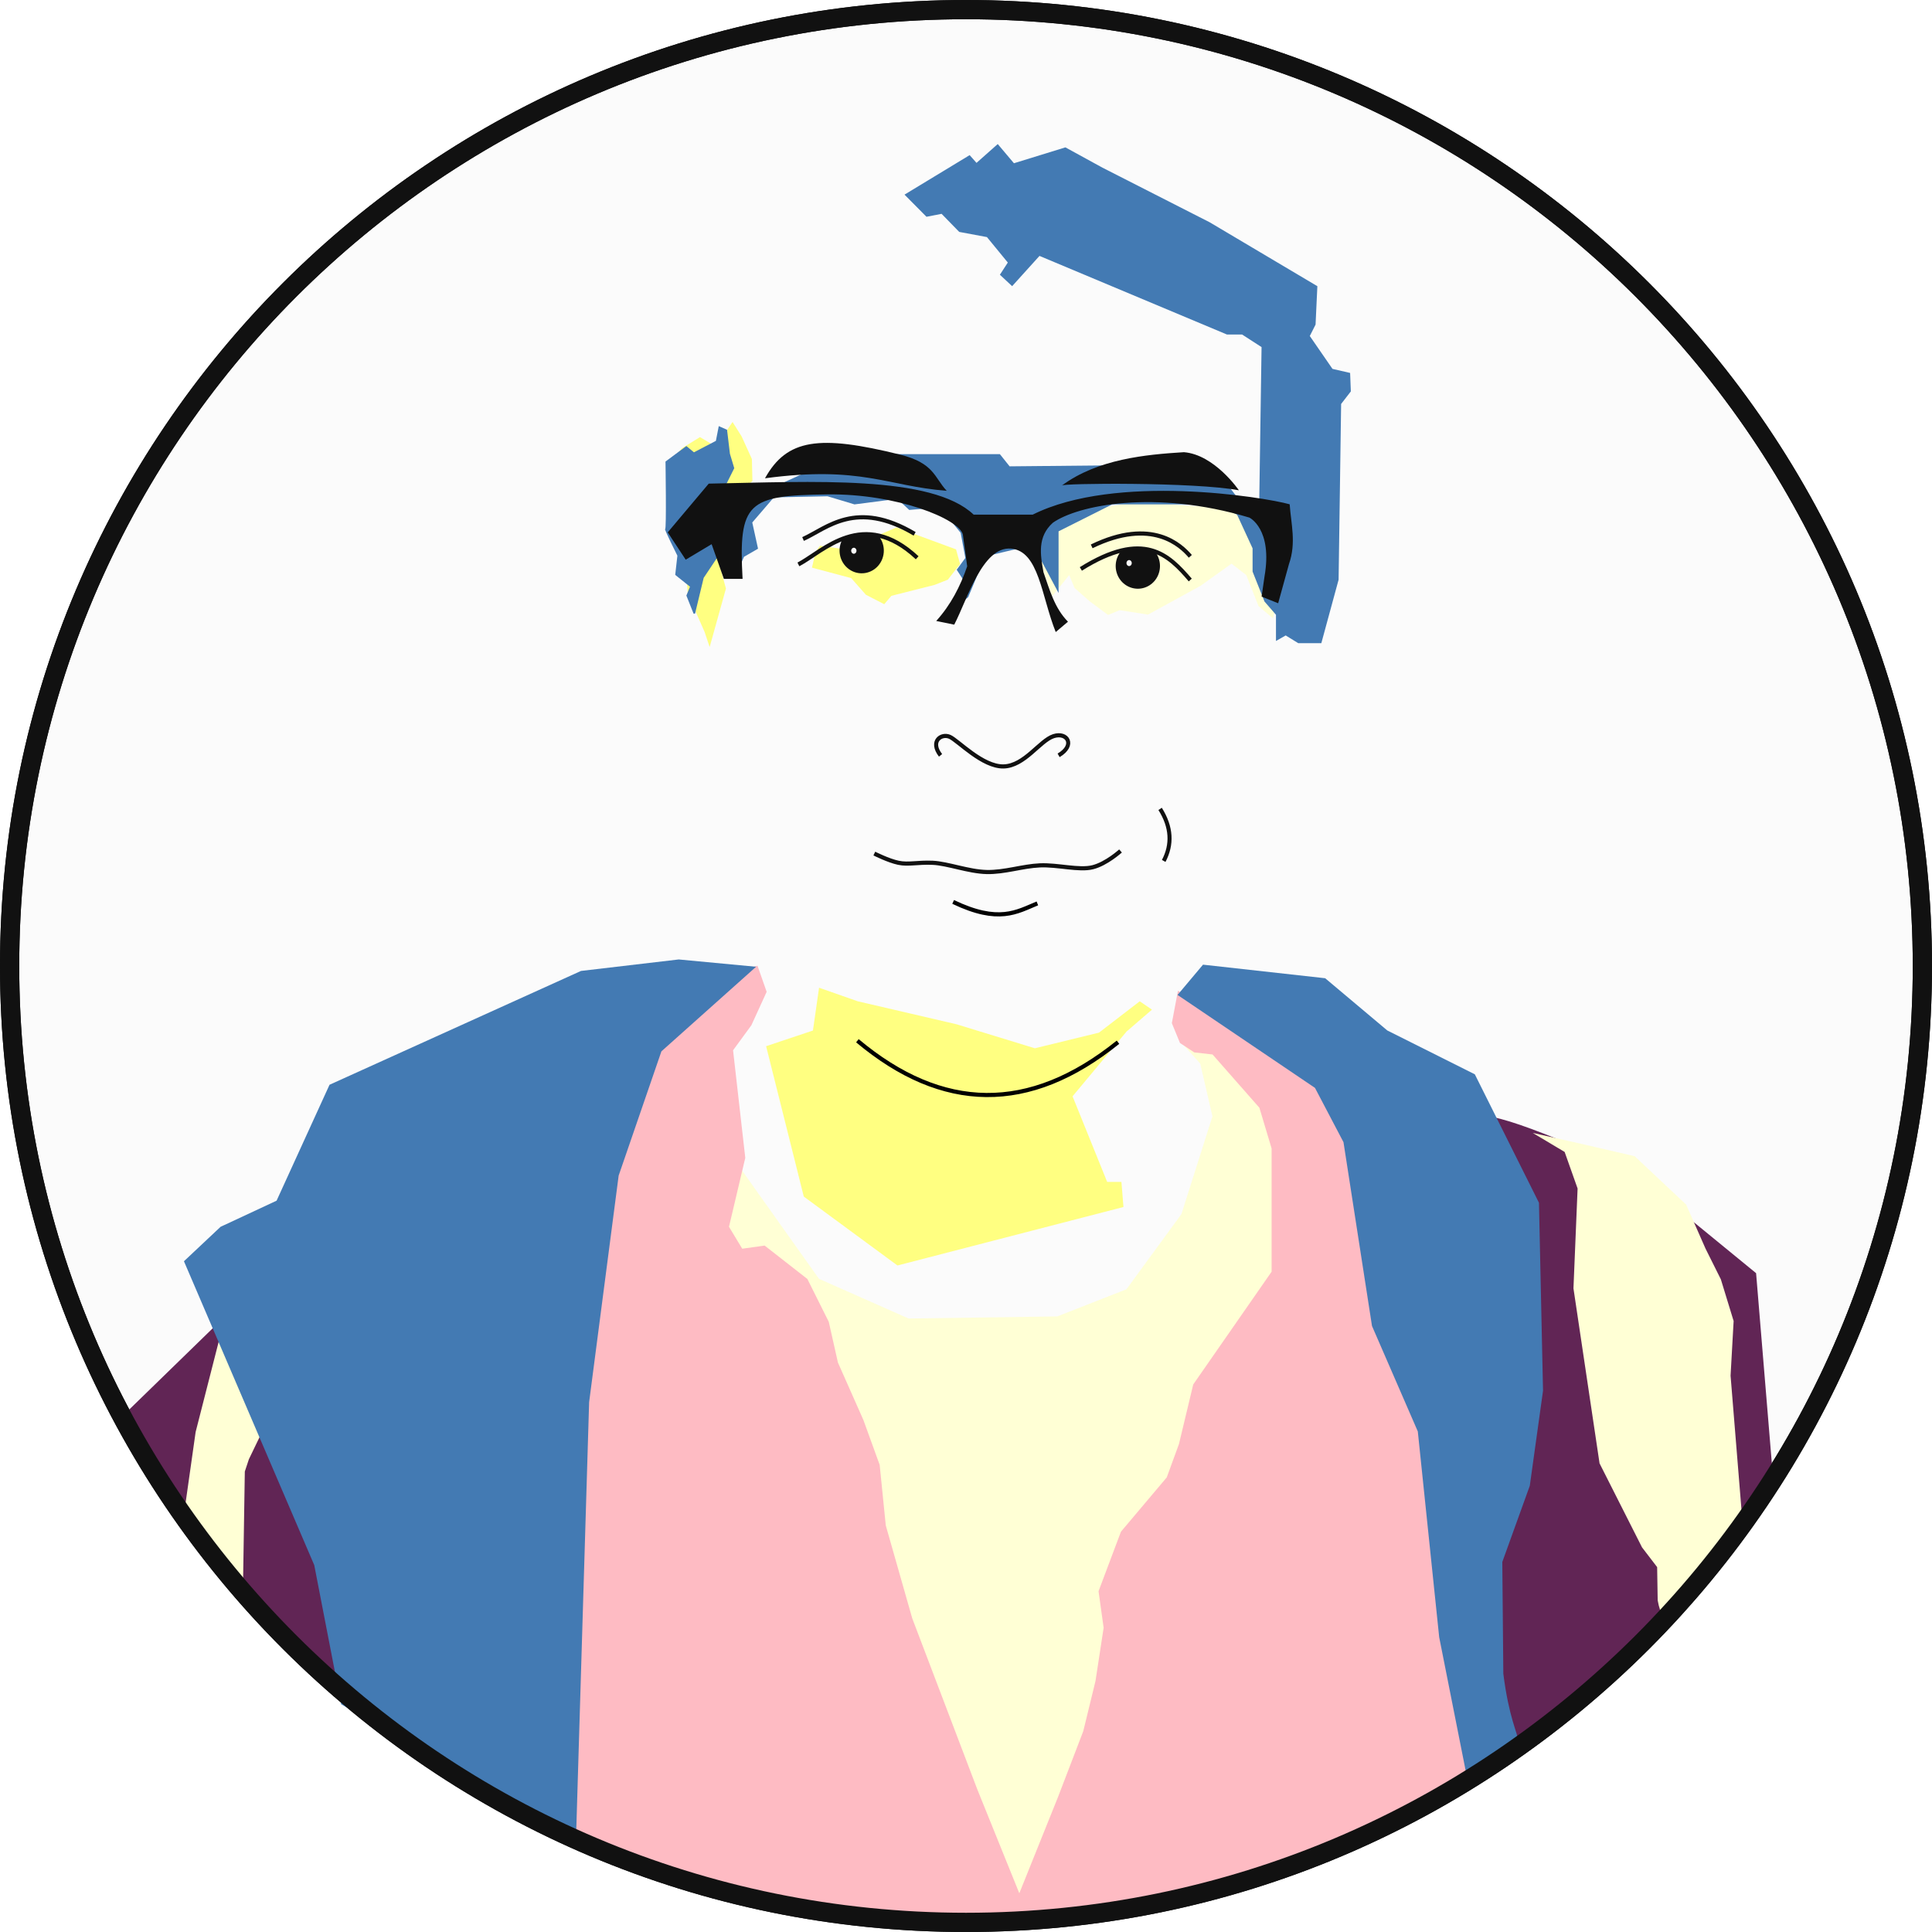
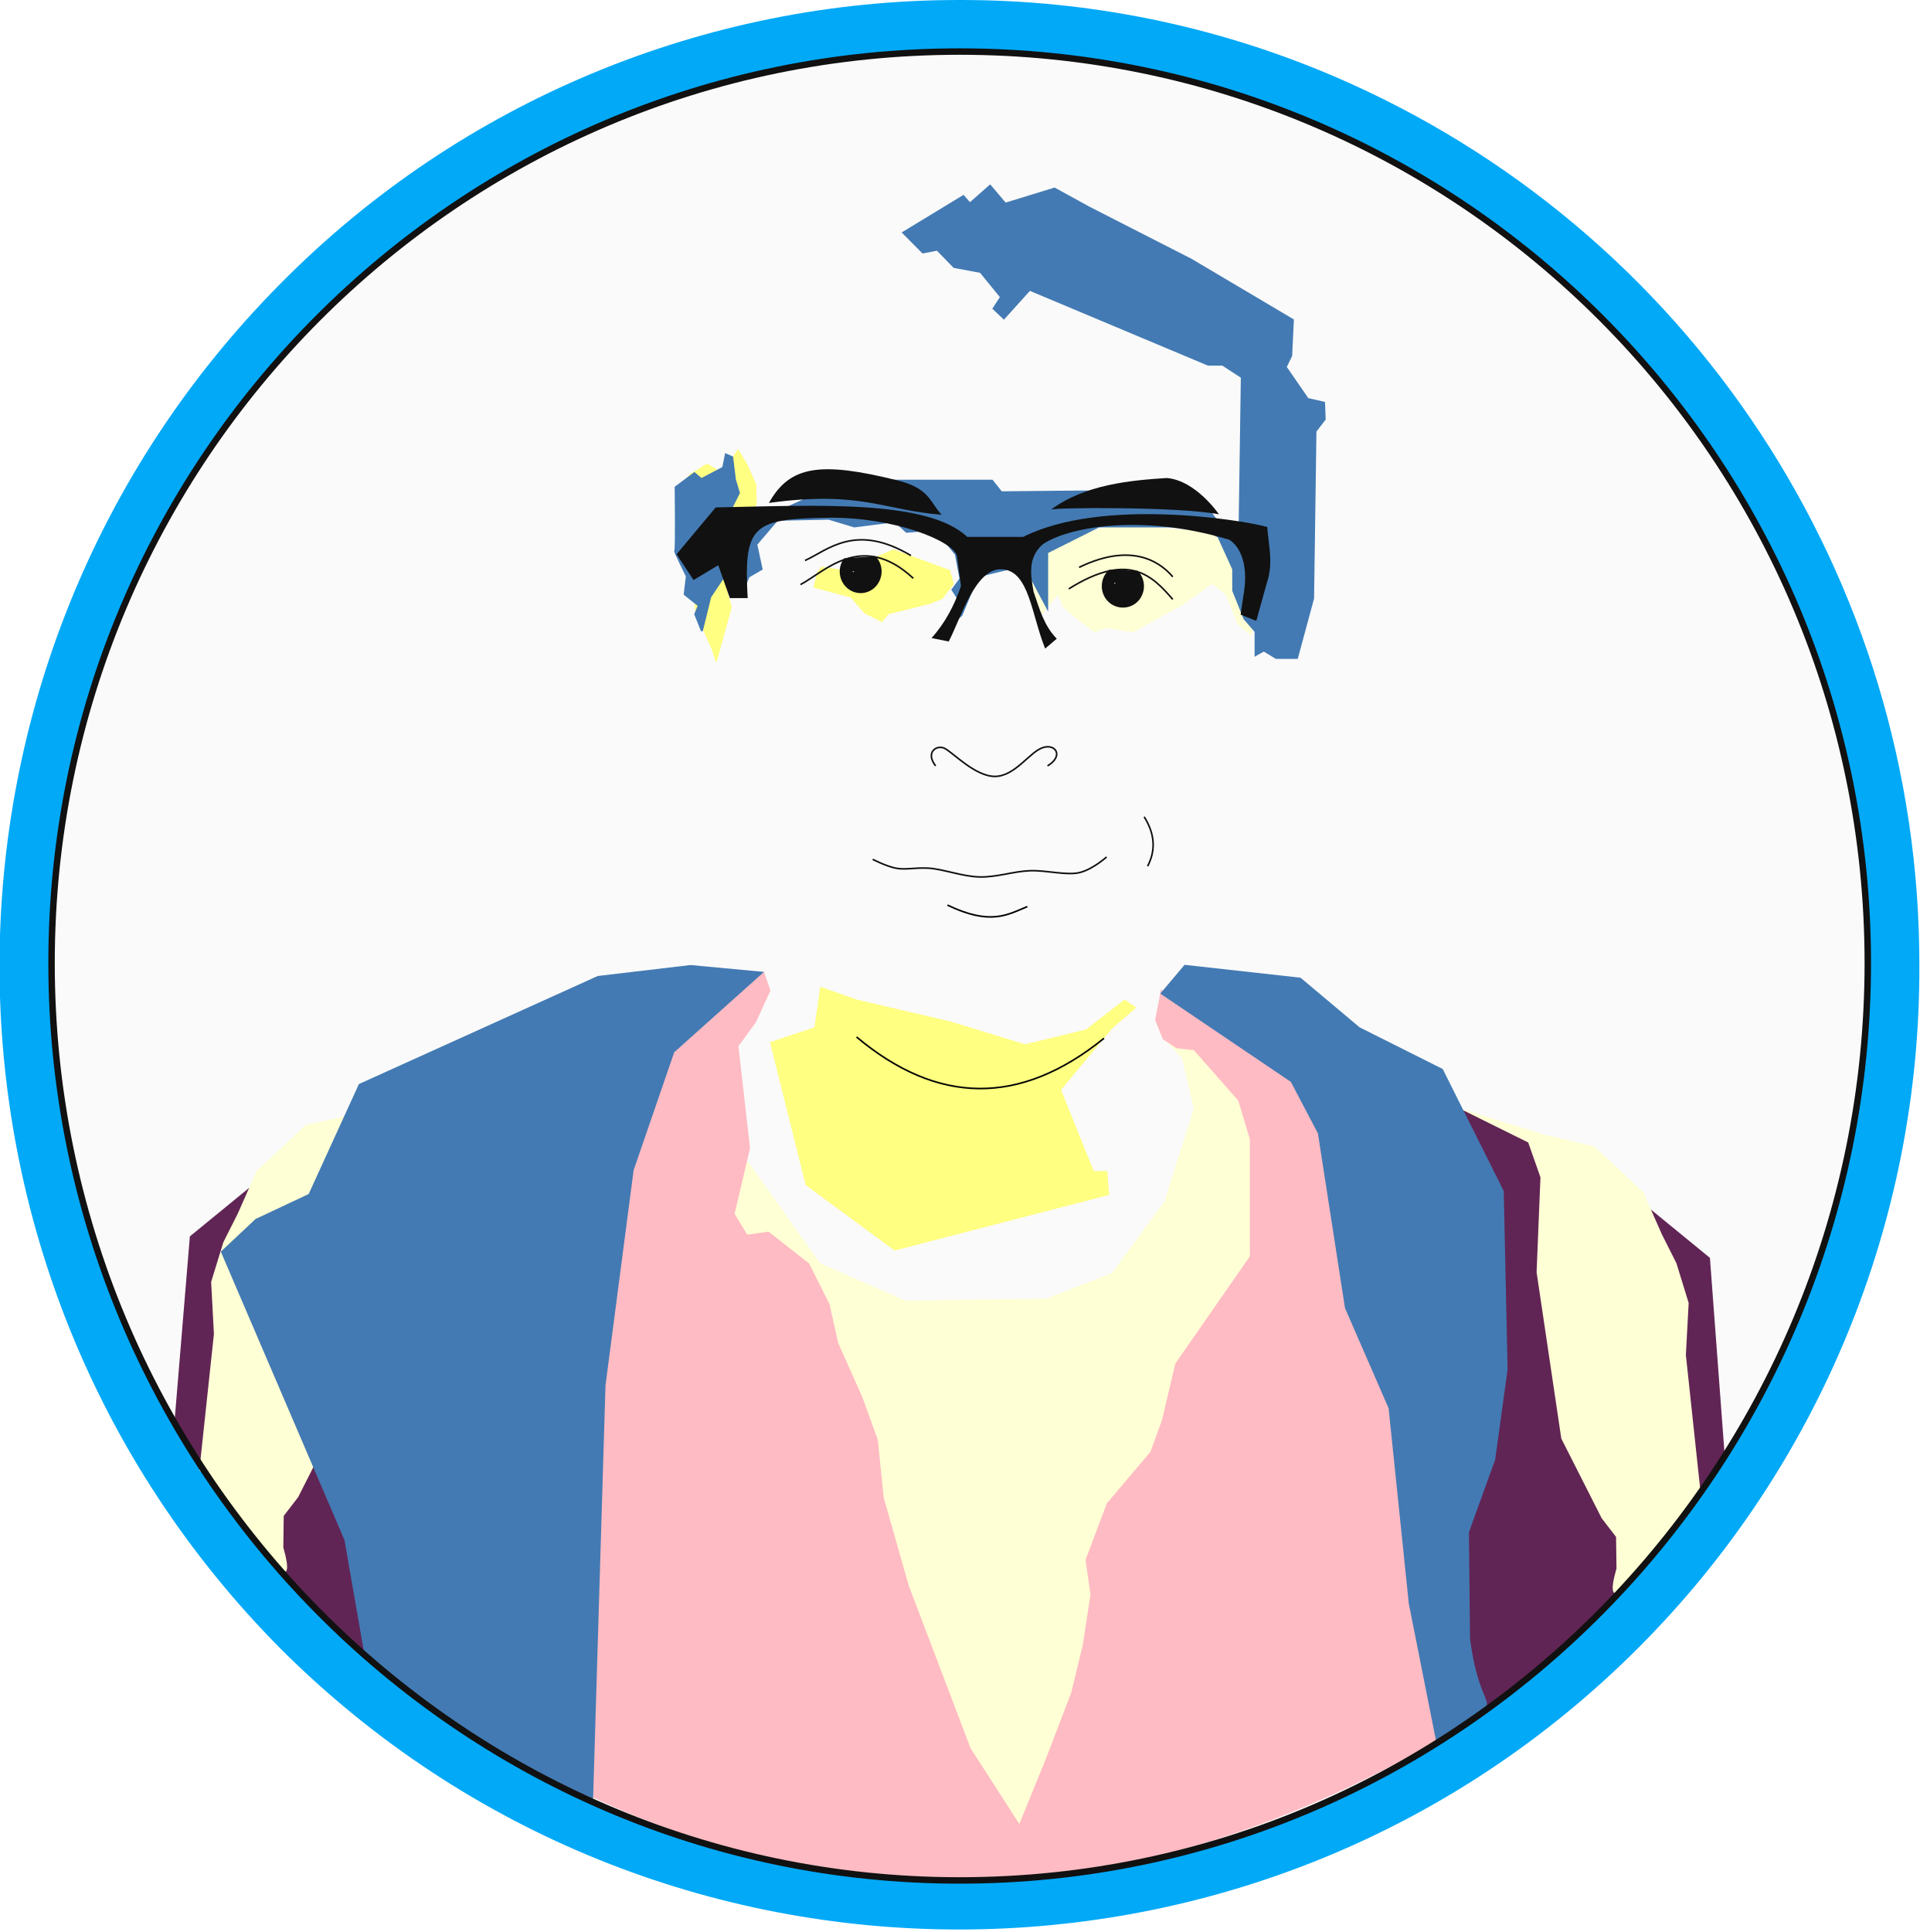
- <svg xmlns="http://www.w3.org/2000/svg" id="svg8" version="1.1" viewBox="0 0 301.334 301.334" height="301.334mm" width="301.334mm">
-   <defs id="defs2" />
-   <circle style="opacity:1;vector-effect:none;fill:#fafafa;fill-opacity:1;stroke:#fafafa;stroke-width:0.76;stroke-linecap:round;stroke-linejoin:round;stroke-miterlimit:4;stroke-dasharray:none;stroke-dashoffset:138.52;stroke-opacity:1;paint-order:stroke fill markers" id="path4525-1" cx="150.667" cy="150.667" r="150.168" />
-   <g transform="translate(45.66703,2.167022)" style="display:inline" id="layer2" />
-   <g transform="translate(45.66703,2.167022)" style="display:inline" id="layer1" />
-   <g transform="translate(45.66703,2.167022)" style="display:inline" id="layer3" />
-   <g transform="translate(45.66703,2.167022)" style="display:inline" id="layer4" />
-   <g transform="translate(45.66703,2.167022)" style="display:inline" id="layer5" />
-   <g transform="translate(45.66703,2.167022)" style="display:inline" id="layer6" />
-   <g transform="translate(45.66703,2.167022)" id="layer7" />
-   <g id="g4609" transform="translate(-27.54869,-7.97562)">
-     <circle r="149.167" cy="158.643" cx="178.216" id="path4525" style="opacity:1;vector-effect:none;fill:#fbfbfb;fill-opacity:1;stroke:#111111;stroke-width:3;stroke-linecap:butt;stroke-linejoin:round;stroke-miterlimit:4;stroke-dasharray:none;stroke-dashoffset:138.52;stroke-opacity:1;paint-order:fill markers stroke" />
-     <g transform="matrix(0.8401824,0,0,0.8617974,96.37827,47.92372)" id="g4917">
-       <path style="display:inline;fill:#612555;fill-opacity:1;stroke:none;stroke-width:0.265px;stroke-linecap:butt;stroke-linejoin:miter;stroke-opacity:1" d="m 203.712,187.198 c 0,0 -7.181,47.814 -8.126,47.814 -0.945,0 -2.079,24.19 -2.079,24.19 l -0.248,13.418 c 26.533,-14.935 42.702,-30.761 54.092,-49.993 l -3.276,-38.561 -23.542,-18.791 c -40.388,-17.025 -34.584,-12.849 -16.82,21.923 z m -237.936,-0.945 -24.672,23.407 c 7.293,12.435 6.145,22.03 39.199,48.079 l 8.34,-0.804 -0.567,-8.316 2.457,-14.741 -19.655,-24.757 z" id="path4524" />
-       <path style="display:inline;fill:#ffffd5;fill-opacity:1;stroke:none;stroke-width:0.265px;stroke-linecap:butt;stroke-linejoin:miter;stroke-opacity:1" d="m 128.721,44.497 -12.294,2.138 -7.149,3.608 4.143,11.292 3.14,-3.809 1.002,2.339 2.807,2.406 3.408,2.472 2.138,-0.869 5.278,0.802 9.755,-5.212 5.746,-4.009 2.739,2.071 2.272,5.613 2.673,2.205 1.136,-4.21 0.802,-9.221 -5.212,-6.147 z m 8.887,98.088 3.274,3.541 2.272,9.555 -5.759,17.693 -10.206,13.607 -12.851,4.914 -27.593,0.378 -16.631,-7.181 -16.253,-22.3 -6.048,6.425 14.29,62.836 -2.673,40.892 7.592,25.567 c 27.031,3.964 53.261,3.835 71.762,-3.071 l 22.476,-122.99 -7.082,-17.64 -10.624,-11.626 z m 65.014,16.103 5.913,3.441 2.405,6.615 -0.768,18.074 4.844,31.671 7.884,15.201 2.807,3.574 0.1,6.014 c 1.891,10.495 9.81,-4.98 15.836,-13.063 l -2.305,-27.596 0.568,-9.889 -2.372,-7.55 -2.84,-5.546 -3.608,-7.985 -9.555,-8.753 -9.922,-2.239 z m -243.844,37.389 -4.383,16.733 -2.44,16.781 c 4.7,-2.087 3.272,8.187 11.193,13.52 l 0.378,-23.151 0.756,-2.221 3.449,-6.969 -1.063,-11.009 z" id="path4550" />
-       <path style="display:inline;fill:#febbc3;fill-opacity:1;stroke:none;stroke-width:0.265px;stroke-linecap:butt;stroke-linejoin:miter;stroke-opacity:1" d="m 193.259,272.621 -0.945,-11.906 -1.701,-21.545 -6.426,-40.065 -13.04,-37.609 -6.237,-9.071 -15.875,-14.174 -9.26,-3.591 -3.024,-1.701 -1.134,5.859 1.512,3.591 2.646,1.701 3.402,0.378 8.693,9.638 2.268,7.371 v 22.301 l -14.552,20.411 -2.646,10.772 -2.268,6.048 -8.504,9.827 -4.158,10.772 0.945,6.615 -1.512,9.638 -2.268,9.071 -4.68,11.898 -8.972,21.758 c 3.382,-5.333 5.275,4.844 3.85,0.682 l -9.852,-23.755 -12.095,-30.994 -4.914,-16.82 -1.134,-10.961 -3.024,-8.126 -4.725,-10.394 -1.701,-7.371 -3.969,-7.749 -7.938,-6.048 -4.158,0.567 -2.457,-3.969 3.024,-12.473 -2.268,-19.466 3.402,-4.536 2.835,-6.048 -1.701,-4.725 -12.851,3.402 -8.693,8.504 -8.693,24.001 -8.693,115.472 c 22.837,29.187 123.18,33.324 173.491,-7.182 z" id="path4580" />
-       <path style="display:inline;fill:#ffff81;fill-opacity:1;stroke:none;stroke-width:0.265px;stroke-linecap:butt;stroke-linejoin:miter;stroke-opacity:1" d="m 49.817,70.743 3.024,-10.583 -1.701,-6.048 2.362,-3.402 -2.646,-0.85 -1.795,-1.701 8.693,-7.465 -0.094,-3.969 -1.89,-4.063 -1.701,-2.646 -3.118,4.441 -2.929,-1.701 -3.307,1.984 -1.795,1.984 -0.189,12.001 2.551,6.426 0.472,5.953 3.118,6.898 z" id="path4605" />
-       <g style="display:inline" id="g4792" transform="translate(-8.466667,-11.15029)">
-         <path id="path4630" d="m -10.116,273.232 43.576,24.786 2.448,-79.447 5.481,-41.01 7.938,-22.49 17.576,-15.308 -14.363,-1.323 -18.143,2.079 -46.68,20.6 -9.827,20.978 -10.394,4.725 -6.804,6.237 24.19,54.996 z" style="fill:#437ab3;fill-opacity:1;stroke:none;stroke-width:0.265px;stroke-linecap:butt;stroke-linejoin:miter;stroke-opacity:1" />
-         <path id="path4632" d="m 205.619,267.707 -0.189,-20.222 5.103,-13.796 2.457,-17.198 -0.756,-34.018 -11.906,-23.246 -16.253,-7.938 -11.528,-9.449 -22.679,-2.457 -4.725,5.481 25.513,16.82 5.292,9.827 5.292,33.262 8.504,19.088 3.969,37.231 5.22,25.662 3.536,-1.898 c 9.458,-6.647 5.216,-1.222 3.151,-17.15 z" style="fill:#437ab3;fill-opacity:1;stroke:none;stroke-width:0.265px;stroke-linecap:butt;stroke-linejoin:miter;stroke-opacity:1" />
-         <path id="path4634" d="m 55.299,75.857 -1.336,-3.274 0.668,-1.604 -2.74,-2.138 0.401,-3.475 c 0,0 -2.539,-4.944 -2.272,-4.811 0.267,0.134 0.067,-12.228 0.067,-12.228 l 3.875,-2.806 1.403,1.136 4.076,-2.071 0.535,-2.673 1.537,0.668 0.535,4.343 0.802,2.606 -1.47,2.873 -5.546,2.94 -1.27,1.737 1.604,3.675 5.613,-0.735 3.341,-4.811 18.375,-8.219 h 28.665 l 1.804,2.205 28.464,-0.267 10.758,1.938 4.544,5.947 2.539,1.27 0.468,-30.469 -3.608,-2.272 h -2.806 l -34.812,-14.232 -5.078,5.479 -2.272,-2.071 1.47,-2.205 -3.875,-4.61 -5.145,-0.935 -3.274,-3.274 -2.806,0.535 -4.076,-4.009 12.094,-7.149 1.27,1.403 3.942,-3.408 3.007,3.474 9.555,-2.873 6.882,3.675 19.912,9.889 19.978,11.559 -0.334,6.949 -1.069,2.071 4.21,5.947 3.274,0.735 0.134,3.341 -1.804,2.272 -0.468,31.805 -3.207,11.493 h -4.276 l -2.339,-1.403 -1.804,1.002 v -4.744 l -2.138,-2.405 -2.205,-5.412 v -4.209 l -2.873,-6.08 -3.742,-1.871 h -19.444 l -9.956,4.878 v 11.159 l -4.744,-8.686 -8.887,2.071 -3.14,7.35 -1.871,1.537 1.336,-4.076 -1.604,-2.405 1.604,-2.138 -0.869,-4.544 -3.875,-4.61 -5.679,0.468 -2.205,-2.005 -7.951,1.002 -5.011,-1.47 -9.956,0.2 -4.009,4.544 1.069,4.744 -2.606,1.47 -0.935,2.071 -4.076,-1.871 -2.472,3.608 -1.604,6.481 z" style="fill:#437ab3;fill-opacity:1;stroke:none;stroke-width:0.265px;stroke-linecap:butt;stroke-linejoin:miter;stroke-opacity:1" />
-       </g>
-       <path style="display:inline;fill:#ffff81;fill-opacity:1;stroke:none;stroke-width:0.265px;stroke-linecap:butt;stroke-linejoin:miter;stroke-opacity:1" d="m 68.811,56.38 0.661,-2.835 0.85,-1.134 4.63,0.661 9.544,-3.969 11.056,3.969 0.756,2.646 -2.268,2.835 -2.457,0.945 -8.032,1.984 -1.323,1.512 -3.402,-1.701 -2.74,-3.024 z" id="path4607" />
-       <path style="display:inline;fill:#ffff81;fill-opacity:1;stroke:none;stroke-width:0.265px;stroke-linecap:butt;stroke-linejoin:miter;stroke-opacity:1" d="m 84.68,182.675 41.955,-10.583 -0.378,-4.536 h -2.646 l -6.426,-15.497 10.016,-11.717 4.725,-3.969 -2.268,-1.512 -7.56,5.67 -11.906,2.835 -14.552,-4.347 -18.332,-4.158 -7.182,-2.457 -1.134,7.749 -8.693,2.835 6.993,27.214 z" id="path4603" />
-       <g id="g4867" transform="translate(-9.56261,-12.05331)">
-         <path id="path4668" d="m 76.718,63.25 c 4.452,-1.961 9.837,-7.236 20.713,-0.935" style="fill:none;stroke:#111111;stroke-width:0.75;stroke-linecap:butt;stroke-linejoin:miter;stroke-miterlimit:4;stroke-dasharray:none;stroke-opacity:1" />
-         <path id="path4670" d="m 130.3,64.581 c 11.218,-5.313 16.627,-0.131 18.308,1.804" style="fill:none;stroke:#111111;stroke-width:0.75;stroke-linecap:butt;stroke-linejoin:miter;stroke-miterlimit:4;stroke-dasharray:none;stroke-opacity:1" />
-         <path id="path4668-5" d="m 75.853,67.847 c 4.564,-2.325 12.019,-10.33 22.05,-1.203" style="fill:none;stroke:#111111;stroke-width:0.75;stroke-linecap:butt;stroke-linejoin:miter;stroke-miterlimit:4;stroke-dasharray:none;stroke-opacity:1" />
-         <path id="path4670-6" d="m 128.287,68.665 c 11.717,-7.155 16.336,-2.51 20.312,2.005" style="fill:none;stroke:#111111;stroke-width:0.75;stroke-linecap:butt;stroke-linejoin:miter;stroke-miterlimit:4;stroke-dasharray:none;stroke-opacity:1" />
-         <path id="path4702" d="m 102.242,102.405 c -2.048,-2.588 0.183,-4.036 1.737,-3.341 1.554,0.695 6.055,5.424 9.956,5.345 3.901,-0.079 6.729,-4.67 9.288,-5.479 2.558,-0.809 4.126,1.634 0.935,3.474" style="fill:none;stroke:#111111;stroke-width:0.75;stroke-linecap:butt;stroke-linejoin:miter;stroke-miterlimit:4;stroke-dasharray:none;stroke-opacity:1" />
-         <path id="path4704" d="m 89.948,120.178 c 0,0 2.617,1.292 4.477,1.67 1.86,0.379 3.551,-0.118 6.348,0 2.797,0.118 6.67,1.596 10.023,1.67 3.353,0.074 6.594,-1.059 9.889,-1.203 3.295,-0.143 7.273,0.965 9.822,0.334 2.549,-0.631 5.145,-2.94 5.145,-2.94" style="fill:none;stroke:#111111;stroke-width:0.75;stroke-linecap:butt;stroke-linejoin:miter;stroke-miterlimit:4;stroke-dasharray:none;stroke-opacity:1" />
-         <path id="path4706" d="m 143.669,121.514 c 1.596,-2.967 1.477,-6.098 -0.668,-9.421" style="fill:none;stroke:#111111;stroke-width:0.75;stroke-linecap:butt;stroke-linejoin:miter;stroke-miterlimit:4;stroke-dasharray:none;stroke-opacity:1" />
-         <path id="path4708" d="m 104.581,128.931 c 8.476,3.958 11.8,1.809 15.635,0.267" style="fill:none;stroke:#000000;stroke-width:0.75;stroke-linecap:butt;stroke-linejoin:miter;stroke-miterlimit:4;stroke-dasharray:none;stroke-opacity:1" />
-         <path id="path4710" d="m 86.807,154.055 c 15.772,12.883 31.891,13.22 48.376,0.267" style="fill:none;stroke:#000000;stroke-width:0.75;stroke-linecap:butt;stroke-linejoin:miter;stroke-miterlimit:4;stroke-dasharray:none;stroke-opacity:1" />
-         <path id="path4713" d="m 54.935,66.991 4.811,-2.806 2.272,6.281 h 3.474 c -0.786,-13.885 0.949,-15.106 15.745,-15.289 12.926,-0.16 24.476,4.467 25.147,7.271 l 0.802,5.746 c -1.273,3.617 -3.05,6.983 -5.746,9.889 l 3.341,0.668 c 2.438,-4.554 5.239,-14.199 10.537,-13.764 5.211,0.428 5.64,8.64 8.306,15.101 l 2.272,-1.871 c -2.506,-2.489 -3.401,-5.783 -4.544,-8.954 -0.605,-3.221 -1.142,-6.429 1.737,-8.954 4.552,-3.144 18.856,-6.085 36.482,-0.935 0,0 4.36,2.028 2.806,10.691 l -0.535,3.608 3.074,1.203 2.005,-7.083 c 1.388,-3.877 0.383,-7.275 0.134,-10.824 -4.842,-1.33 -32.314,-5.627 -47.708,1.871 h -10.958 c -7.762,-7.201 -29.981,-5.965 -49.178,-5.613 l -7.617,8.82 z" style="fill:#111111;fill-opacity:1;stroke:none;stroke-width:0.265px;stroke-linecap:butt;stroke-linejoin:miter;stroke-opacity:1" />
-         <path id="path4715" d="m 69.65,52.261 c 4.078,-7.135 10.056,-7.918 25.093,-4.283 6.314,1.526 6.333,4.133 8.642,6.55 -5.531,-0.42 -9.5,-1.57 -14.319,-2.323 -4.818,-0.753 -10.486,-1.11 -19.416,0.055 z" style="fill:#111111;fill-opacity:1;stroke:none;stroke-width:0.265px;stroke-linecap:butt;stroke-linejoin:miter;stroke-opacity:1" />
-         <path id="path4717" d="m 124.74,53.584 c 6.685,-4.81 15.547,-5.616 22.679,-6.048 5.7,0.444 10.205,6.898 10.205,6.898 -8.097,-1.508 -33.128,-1.295 -32.884,-0.85 z" style="fill:#111111;fill-opacity:1;stroke:none;stroke-width:0.265px;stroke-linecap:butt;stroke-linejoin:miter;stroke-opacity:1" />
-         <path d="m 90.504,62.436 a 4.11,4.11 0 0 1 0.128,5.691 4.11,4.11 0 0 1 -5.681,0.361 4.11,4.11 0 0 1 -0.593,-5.662" id="path4732" style="opacity:1;fill:#111111;fill-opacity:1;stroke:none;stroke-width:0.75;stroke-linecap:round;stroke-linejoin:round;stroke-miterlimit:4;stroke-dasharray:none;stroke-dashoffset:138.52;stroke-opacity:1;paint-order:stroke fill markers" />
-         <path d="m 141.764,65.221 a 4.11,4.11 0 0 1 0.873,4.553 4.11,4.11 0 0 1 -3.923,2.471 4.11,4.11 0 0 1 -3.729,-2.754 4.11,4.11 0 0 1 1.208,-4.476" id="path4732-9" style="opacity:1;fill:#111111;fill-opacity:1;stroke:none;stroke-width:0.75;stroke-linecap:round;stroke-linejoin:round;stroke-miterlimit:4;stroke-dasharray:none;stroke-dashoffset:138.52;stroke-opacity:1;paint-order:stroke fill markers" />
+ <svg xmlns="http://www.w3.org/2000/svg" version="1.0" id="Layer_1" x="0px" y="0px" viewBox="0 0 893.7 899.3" style="enable-background:new 0 0 893.7 899.3;" xml:space="preserve">
+   <style type="text/css">
+ 	.st0{fill:#FAFAFA;}
+ 	.st1{fill:#02A9F7;}
+ 	.st2{fill:#612555;}
+ 	.st3{fill:#FFFFD5;}
+ 	.st4{fill:#FEBBC3;}
+ 	.st5{fill:#FFFF81;}
+ 	.st6{fill:#437AB3;}
+ 	.st7{fill:none;stroke:#111111;stroke-width:0.75;}
+ 	.st8{fill:none;stroke:#000000;stroke-width:0.75;}
+ 	.st9{fill:#111111;}
+ 	.st10{fill:#FAFAFA;stroke:#111111;stroke-width:3;stroke-linejoin:round;}
+ 	.st11{fill:none;stroke:#111111;stroke-width:3;stroke-linejoin:round;}
+ </style>
+   <g id="Layer_5">
+     <g id="path4525-1">
+       <path class="st0" d="M446.8,887.3c-115.5,0.1-226.3-46.1-307.5-128.2c-170.1-171.3-170.1-447.7,0-618.9    C309.5-29.5,585-29.1,754.7,141.1C836.3,223,882,334,881.7,449.7c0.3,175.5-104.2,334.2-265.5,403.3    C562.6,875.7,505,887.5,446.8,887.3z" />
+       <path class="st1" d="M446.8,24c233.5,0,422.8,190.6,422.8,425.7S680.4,875.3,446.8,875.3S24,684.8,24,449.7S213.3,24,446.8,24     M446.8,0c-118.7-0.1-232.5,47.4-316,131.8c-174.7,175.9-174.7,459.9,0,635.8c174.8,174.4,457.9,174,632.3-0.9    c83.9-84.1,130.9-198.2,130.5-317C894,269.4,786.6,106.3,620.8,35.4C565.8,11.9,506.6-0.1,446.8,0z" />
+     </g>
+   </g>
+   <g id="Layer_2_1_">
+     <g id="g4609">
+       <g id="g4917">
+         <path id="path4524" class="st2" d="M144.5,529.6l-56.1,45.9l-7.3,88c16.5,28.7,40.7,61.1,69.4,88.9c18.3,17.8,39.6,32.8,58,46.6     l0.4-40c0,0-2.7-59.1-5-59.1S184.5,583,184.5,583C226.9,498.2,240.7,488,144.5,529.6z" />
+         <path id="path4550" class="st3" d="M165.8,518.3l-23.6,5.5l-22.8,21.4l-8.6,19.5l-6.8,13.5l-5.7,18.5l1.3,24.2l-6.8,63.6     c3-0.3,50.5,75.5,39.1,35.8l0.2-14.7l6.7-8.7l18.8-37.1l11.5-77.4l-1.8-44.2l5.7-16.2l32.3-16L165.8,518.3z" />
      </g>
    </g>
  </g>
-   <ellipse style="opacity:1;vector-effect:none;fill:#fafafa;fill-opacity:1;stroke:#111111;stroke-width:3;stroke-linecap:butt;stroke-linejoin:round;stroke-miterlimit:4;stroke-dasharray:none;stroke-dashoffset:523.539;stroke-opacity:1;paint-order:fill markers stroke" id="path4613" cx="176.109" cy="87.823" rx="0.416" ry="0.468" />
-   <ellipse style="opacity:1;vector-effect:none;fill:#fafafa;fill-opacity:1;stroke:#111111;stroke-width:3;stroke-linecap:butt;stroke-linejoin:round;stroke-miterlimit:4;stroke-dasharray:none;stroke-dashoffset:523.539;stroke-opacity:1;paint-order:fill markers stroke" id="path4613-0" cx="133.173" cy="85.9" rx="0.416" ry="0.468" />
-   <circle r="149.167" cy="150.667" cx="150.667" id="path4525-3" style="opacity:1;vector-effect:none;fill:none;fill-opacity:1;stroke:#111111;stroke-width:3;stroke-linecap:butt;stroke-linejoin:round;stroke-miterlimit:4;stroke-dasharray:none;stroke-dashoffset:138.52;stroke-opacity:1;paint-order:fill markers stroke" />
+   <g id="svg8">
+     <g id="g4609-2">
+       <g id="g4917-2">
+         <path id="path4524-2" class="st2" d="M700,593.1c0,0-17.1,116.8-19.3,116.8s-5,59.1-5,59.1l-0.7,38.5     c16.9-12.6,35.6-26.1,52.7-40.6c30.7-26,57.9-59,75.3-89.1l-6.9-92.3l-56.1-45.9C643.9,498,657.7,508.2,700,593.1z" />
+         <path id="path4550-2" class="st3" d="M521.4,244.5l-29.3,5.2l-17,8.8l9.9,27.6l7.5-9.3l2.4,5.7l6.7,5.9l8.1,6l5.1-2.1l12.6,2     l23.2-12.7l13.7-9.8l6.5,5.1l5.4,13.7l6.4,5.4l2.7-10.3l1.9-22.5l-12.4-15L521.4,244.5z M542.6,484.1l7.8,8.6l5.4,23.4     l-13.7,43.2l-24.3,33.2l-30.6,12l-65.7,0.9L381.8,588l-38.7-54.5l-14.4,15.7l34,153.5l-6.3,99.9l18.1,62.5     c64.4,9.7,126.9,9.4,170.9-7.5l53.5-300.5L582,514l-25.3-28.4L542.6,484.1z M679.2,515.8l32.3,16l5.7,16.2l-1.8,44.2l11.5,77.4     l18.8,37.1l6.7,8.7l0.2,14.7c-11.4,39.7,36.1-36,39.1-35.8l-6.8-63.6l1.3-24.2l-5.7-18.5l-6.8-13.5l-8.6-19.5l-22.8-21.4     l-23.6-5.5L679.2,515.8z" />
+         <path id="path4580" class="st4" d="M675.1,801.8l-2.3-29.1l-4-52.6l-15.3-97.9l-31.1-91.9l-14.8-22.2l-37.9-34.6l-22-8.8     l-7.2-4.1l-2.7,14.3l3.6,8.8l6.3,4.2l8.1,0.9l20.7,23.5l5.4,18v54.5l-34.7,49.9L541,661l-5.4,14.8l-20.3,24l-9.9,26.3l2.3,16.2     l-3.6,23.5l-5.4,22.2l-11.1,29l-23.7,58.3c8.1-13,23.3,2.2,26.2-2.2l-38.2-59.3l-28.8-75.7L411.4,697l-2.7-26.8l-7.2-19.8     L390.2,625l-4-18l-9.5-18.9l-18.9-14.8l-9.9,1.4L342,565l7.2-30.5l-5.4-47.5l8.1-11.1l6.8-14.8l-3-8.8l-31.6,5.5l-20.7,20.8     l-20.7,58.6l-11.6,297.1c48.9,23.7,114,43.3,186.9,41c68.3-2.2,143.1-24,221.3-71L675.1,801.8z" />
+         <path id="path4605" class="st5" d="M333.5,308.6l7.2-25.9l-4.1-14.8l5.6-8.3l-6.3-2.1l-4.3-4.2l20.7-18.2l-0.2-9.7l-4.5-9.9     l-4-6.5l-7.4,10.9l-7-4.1l-7.9,4.8l-4.3,4.9l-0.5,29.3l6.1,15.7l1.1,14.5l7.5,16.9L333.5,308.6z" />
+         <g id="g4792">
+           <path id="path4630" class="st6" d="M211.5,802.6l29.4,18.5l34.5,17.5c0.3,0.2,0.7,0,0.7-0.4l5.8-193.3L295,544.7l18.9-54.9      l41.8-37.4l-34.2-3.2l-43.2,5.1l-111.2,50.3l-23.4,51.2l-24.7,11.6l-16.2,15.2l57.6,134.3l9.2,52.9l29.7,24.4      C203.1,797.4,207.2,800.2,211.5,802.6z" />
+           <path id="path4632" class="st6" d="M684.4,762.6l-0.5-49.4l12.2-33.7l5.8-42l-1.8-83.1l-28.4-56.8l-38.7-19.4l-27.5-23.1l-54-6      l-11.3,13.4l60.8,41.1l12.6,24l12.6,81.3l20.3,46.6l9.4,90.9l13,65.5l10.3-7.5C701.8,788.1,689.3,801.5,684.4,762.6L684.4,762.6      z" />
+           <path id="path4634" class="st6" d="M326.4,293.9l-3.2-8l1.6-3.9l-6.5-5.2l1-8.5c0,0-6-12.1-5.4-11.8s0.2-29.9,0.2-29.9l9.2-6.9      l3.3,2.8l9.7-5.1l1.3-6.5l3.7,1.6l1.3,10.6l1.9,6.4l-3.5,7l-13.2,7.2l-3,4.3l3.8,9l13.4-1.8l8-11.8l43.8-20.1h68.3l4.3,5.4      l67.8-0.7l25.6,4.7l10.8,14.5l6,3.1l1.1-74.5l-8.6-5.6h-6.7l-82.9-34.8l-12.1,13.4l-5.4-5.1l3.5-5.4l-9.2-11.3l-12.3-2.3l-7.8-8      l-6.7,1.3l-9.7-9.8l28.8-17.5l3,3.4l9.4-8.3l7.2,8.5l22.8-7l16.4,9l47.4,24.2l47.6,28.2l-0.8,17l-2.5,5.1l10,14.5l7.8,1.8      l0.3,8.2l-4.3,5.6l-1.1,77.7l-7.6,28.1h-10.2l-5.6-3.4l-4.3,2.4v-11.6l-5.1-5.9l-5.3-13.2V265l-6.8-14.9l-8.9-4.6h-46.3      l-23.7,11.9v27.3l-11.3-21.2l-21.2,5.1l-7.5,18l-4.5,3.8l3.2-10l-3.8-5.9l3.8-5.2l-2.1-11.1l-9.2-11.3l-13.5,1.1l-5.3-4.9      l-18.9,2.4l-11.9-3.6l-23.7,0.5l-9.5,11.1l2.5,11.6l-6.2,3.6l-2.2,5.1l-9.7-4.6l-5.9,8.8l-3.9,15.8H326.4z" />
+         </g>
+         <path id="path4607" class="st5" d="M378.7,273.5l1.6-6.9l2-2.8l11,1.6l22.7-9.7l26.3,9.7l1.8,6.5l-5.4,6.9l-5.8,2.3l-19.2,4.8     l-3.1,3.7l-8.1-4.1l-6.5-7.4L378.7,273.5z" />
+         <path id="path4603" class="st5" d="M416.5,582.1l99.9-25.9l-0.9-11.1h-6.3L494,507.3l23.8-28.6L529,469l-5.4-3.7l-18,13.9     l-28.4,6.9l-34.6-10.6L399,465.3l-17.1-6l-2.7,18.9l-20.7,6.9l16.6,66.5L416.5,582.1z" />
+         <g id="g4867">
+           <path id="path4668" class="st7" d="M374.8,260.9c10.6-4.8,23.4-17.7,49.3-2.3" />
+           <path id="path4670" class="st7" d="M502.4,264.1c26.7-13,39.6-0.3,43.6,4.4" />
+           <path id="path4668-5" class="st7" d="M372.7,272.1c10.9-5.7,28.6-25.2,52.5-2.9" />
+           <path id="path4670-6" class="st7" d="M497.6,274.1c27.9-17.5,38.9-6.1,48.4,4.9" />
+           <path id="path4702" class="st7" d="M435.6,356.5c-4.9-6.3,0.4-9.9,4.1-8.2s14.4,13.3,23.7,13.1s16-11.4,22.1-13.4s9.8,4,2.2,8.5      " />
+           <path id="path4704" class="st7" d="M406.3,400c0,0,6.2,3.2,10.7,4.1s8.5-0.3,15.1,0s15.9,3.9,23.9,4.1s15.7-2.6,23.5-2.9      s17.3,2.4,23.4,0.8s12.3-7.2,12.3-7.2" />
+           <path id="path4706" class="st7" d="M534.3,403.2c3.8-7.3,3.5-14.9-1.6-23" />
+           <path id="path4708" class="st8" d="M441.1,421.3c20.2,9.7,28.1,4.4,37.2,0.7" />
+           <path id="path4710" class="st8" d="M398.8,482.7c37.6,31.5,76,32.3,115.2,0.6" />
+           <path id="path4713" class="st9" d="M322.9,270l11.5-6.9l5.4,15.3h8.3c-1.9-33.9,2.3-36.9,37.5-37.4      c30.8-0.4,58.3,10.9,59.9,17.8l1.9,14c-3,8.8-7.3,17.1-13.7,24.2l8,1.6c5.8-11.1,12.5-34.7,25.1-33.6      c12.4,1,13.4,21.1,19.8,36.9l5.4-4.6c-6-6.1-8.1-14.1-10.8-21.9c-1.4-7.9-2.7-15.7,4.1-21.9c10.8-7.7,44.9-14.9,86.9-2.3      c0,0,10.4,5,6.7,26.1l-1.3,8.8l7.3,2.9l4.8-17.3c3.3-9.5,0.9-17.8,0.3-26.4c-11.5-3.3-77-13.8-113.6,4.6h-26.1      c-18.5-17.6-71.4-14.6-117.1-13.7L315,258L322.9,270z" />
+           <path id="path4715" class="st9" d="M358,234.1c9.7-17.4,24-19.4,59.8-10.5c15,3.7,15.1,10.1,20.6,16c-13.2-1-22.6-3.8-34.1-5.7      S379.2,231.2,358,234.1z" />
+           <path id="path4717" class="st9" d="M489.2,237.3c15.9-11.8,37-13.7,54-14.8c13.6,1.1,24.3,16.9,24.3,16.9      C548.2,235.7,488.6,236.2,489.2,237.3L489.2,237.3z" />
+           <path id="path4732" class="st9" d="M407.6,258.9c3.7,3.8,3.8,9.9,0.3,13.9c-3.5,4-9.5,4.4-13.5,0.9c-4-3.5-4.6-9.6-1.4-13.8" />
+           <path id="path4732-9" class="st9" d="M529.7,265.7c2.9,3,3.7,7.3,2.1,11.1c-2,5-7.7,7.3-12.7,5.3c-2.7-1.1-4.7-3.3-5.6-6      c-1.3-3.9-0.2-8.2,2.9-10.9" />
+         </g>
+       </g>
+     </g>
+     <ellipse id="path4613" class="st10" cx="519" cy="271.5" rx="1.2" ry="1.3" />
+     <ellipse id="path4613-0" class="st10" cx="397.3" cy="266.1" rx="1.2" ry="1.3" />
+   </g>
+   <g id="Layer_3">
+     <path id="path4525" class="st11" d="M446.8,24c233.5,0,422.8,189.9,422.8,424.3S680.4,875.3,446.8,875.3S24,682.6,24,448.3   S213.3,24,446.8,24z" />
+   </g>
</svg>
